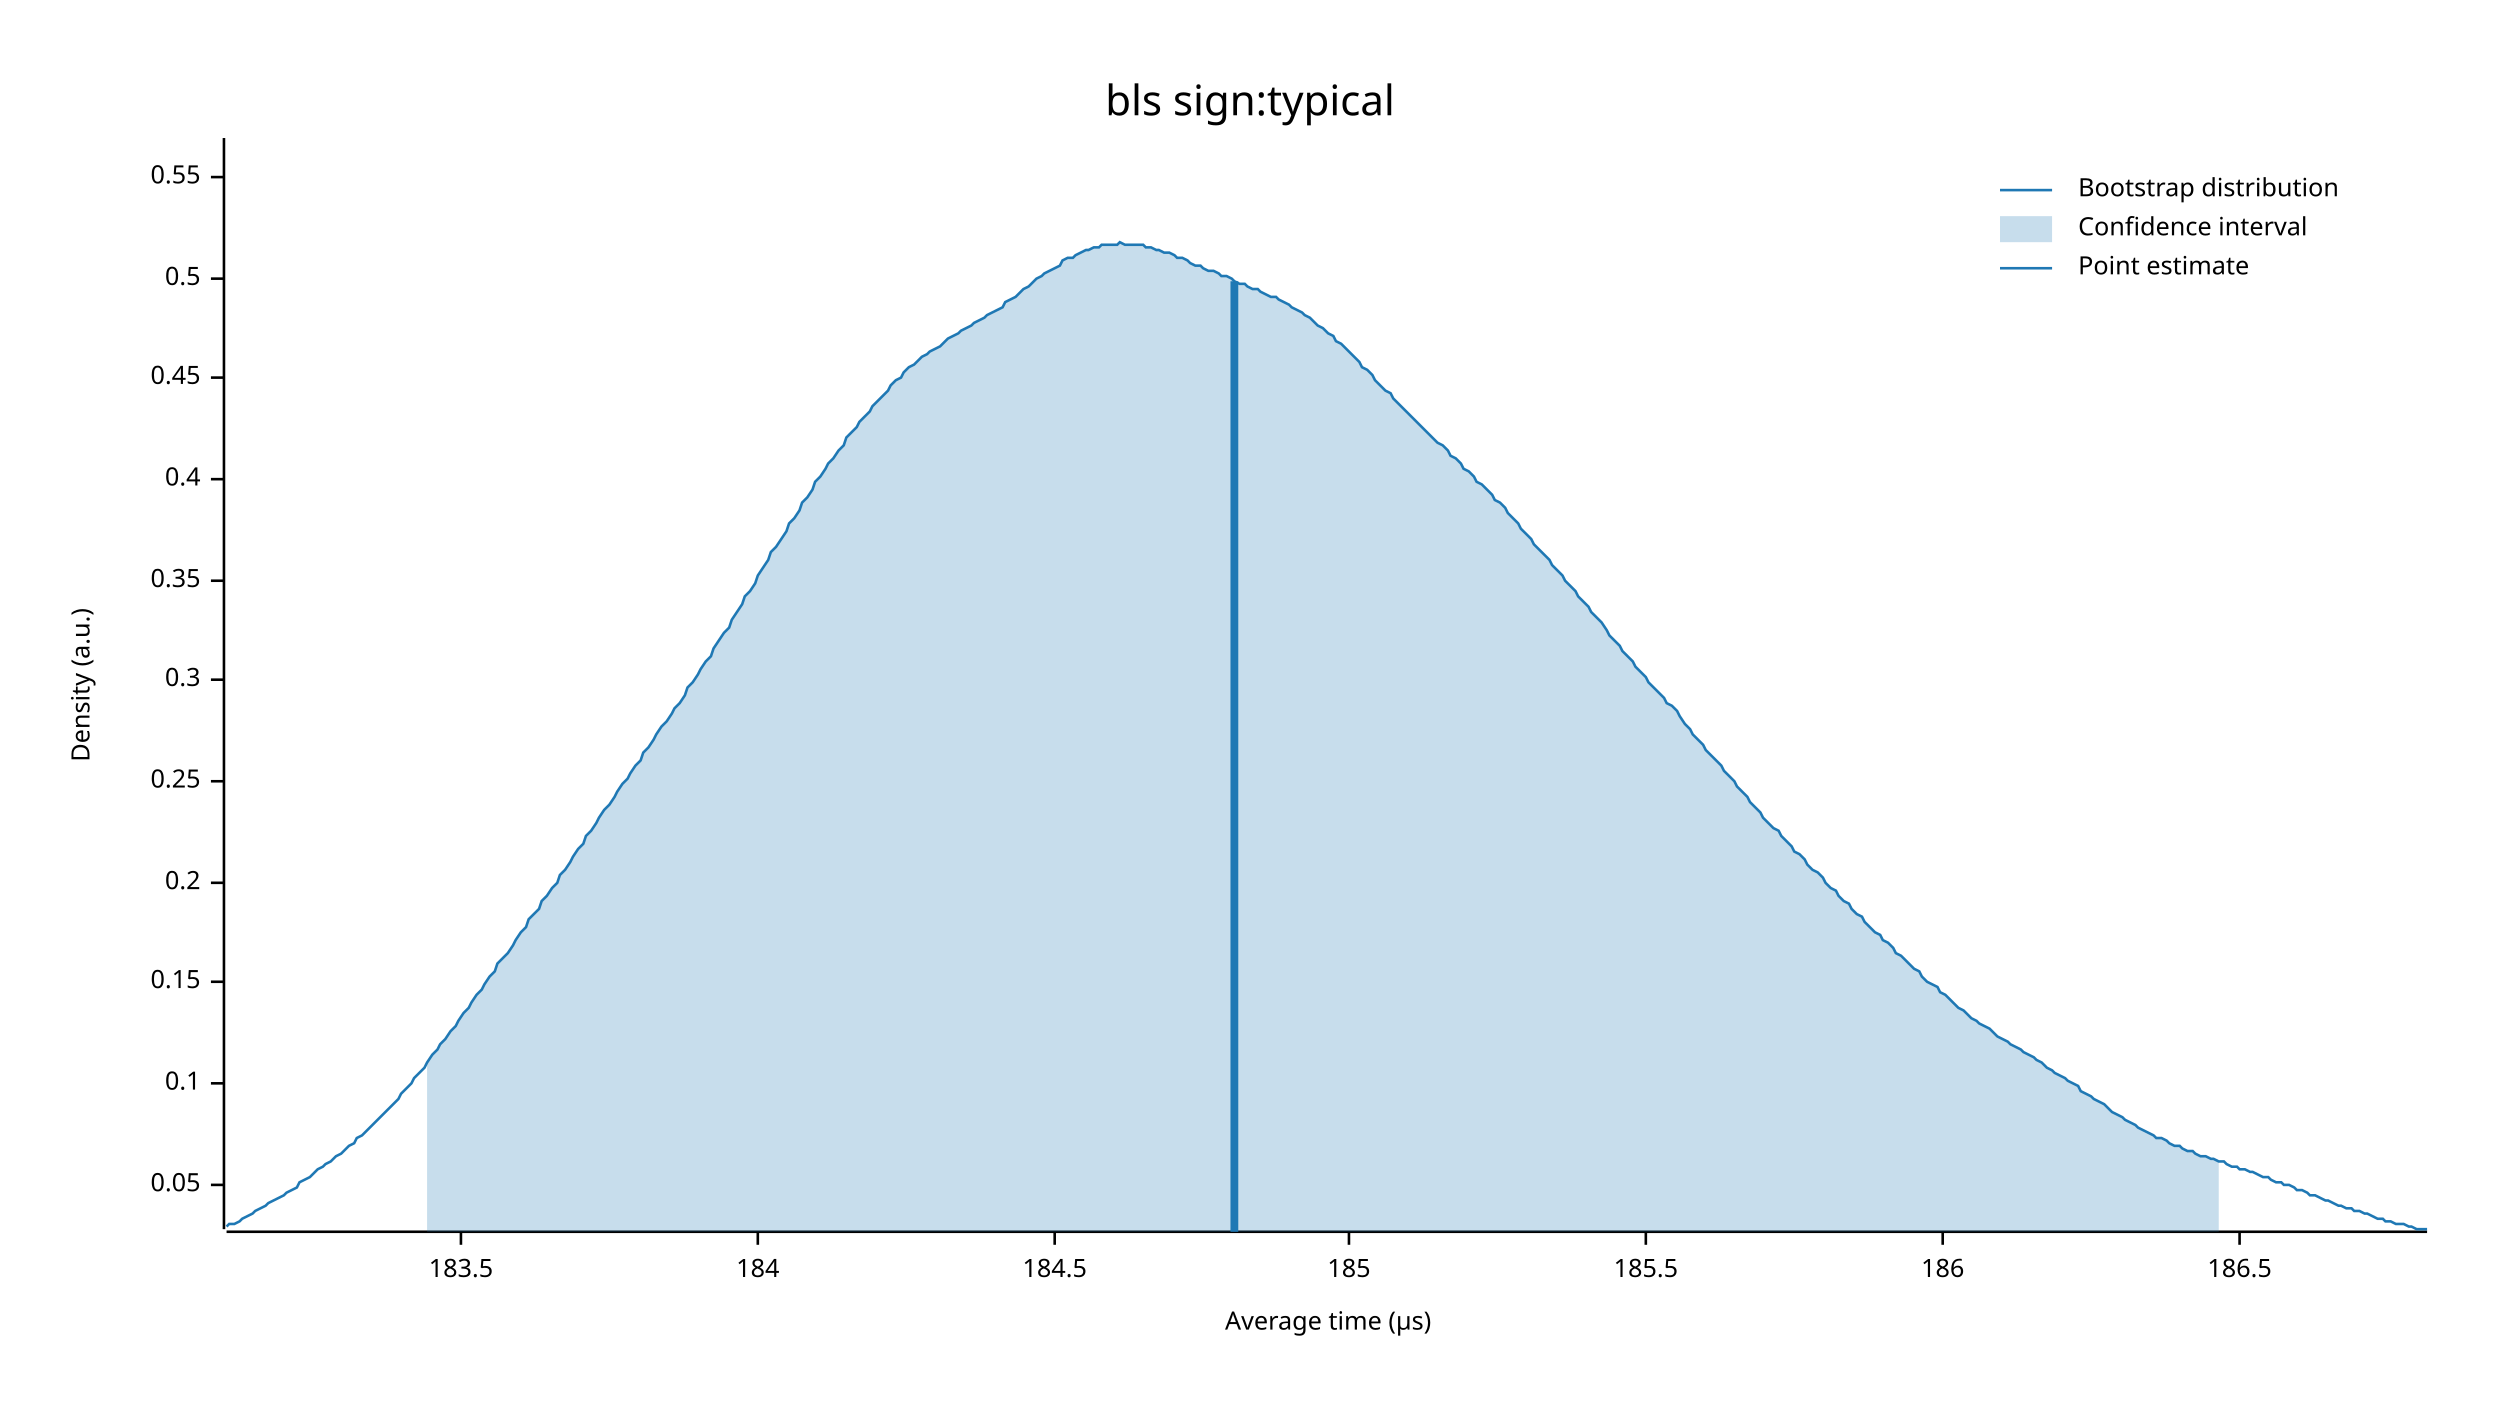
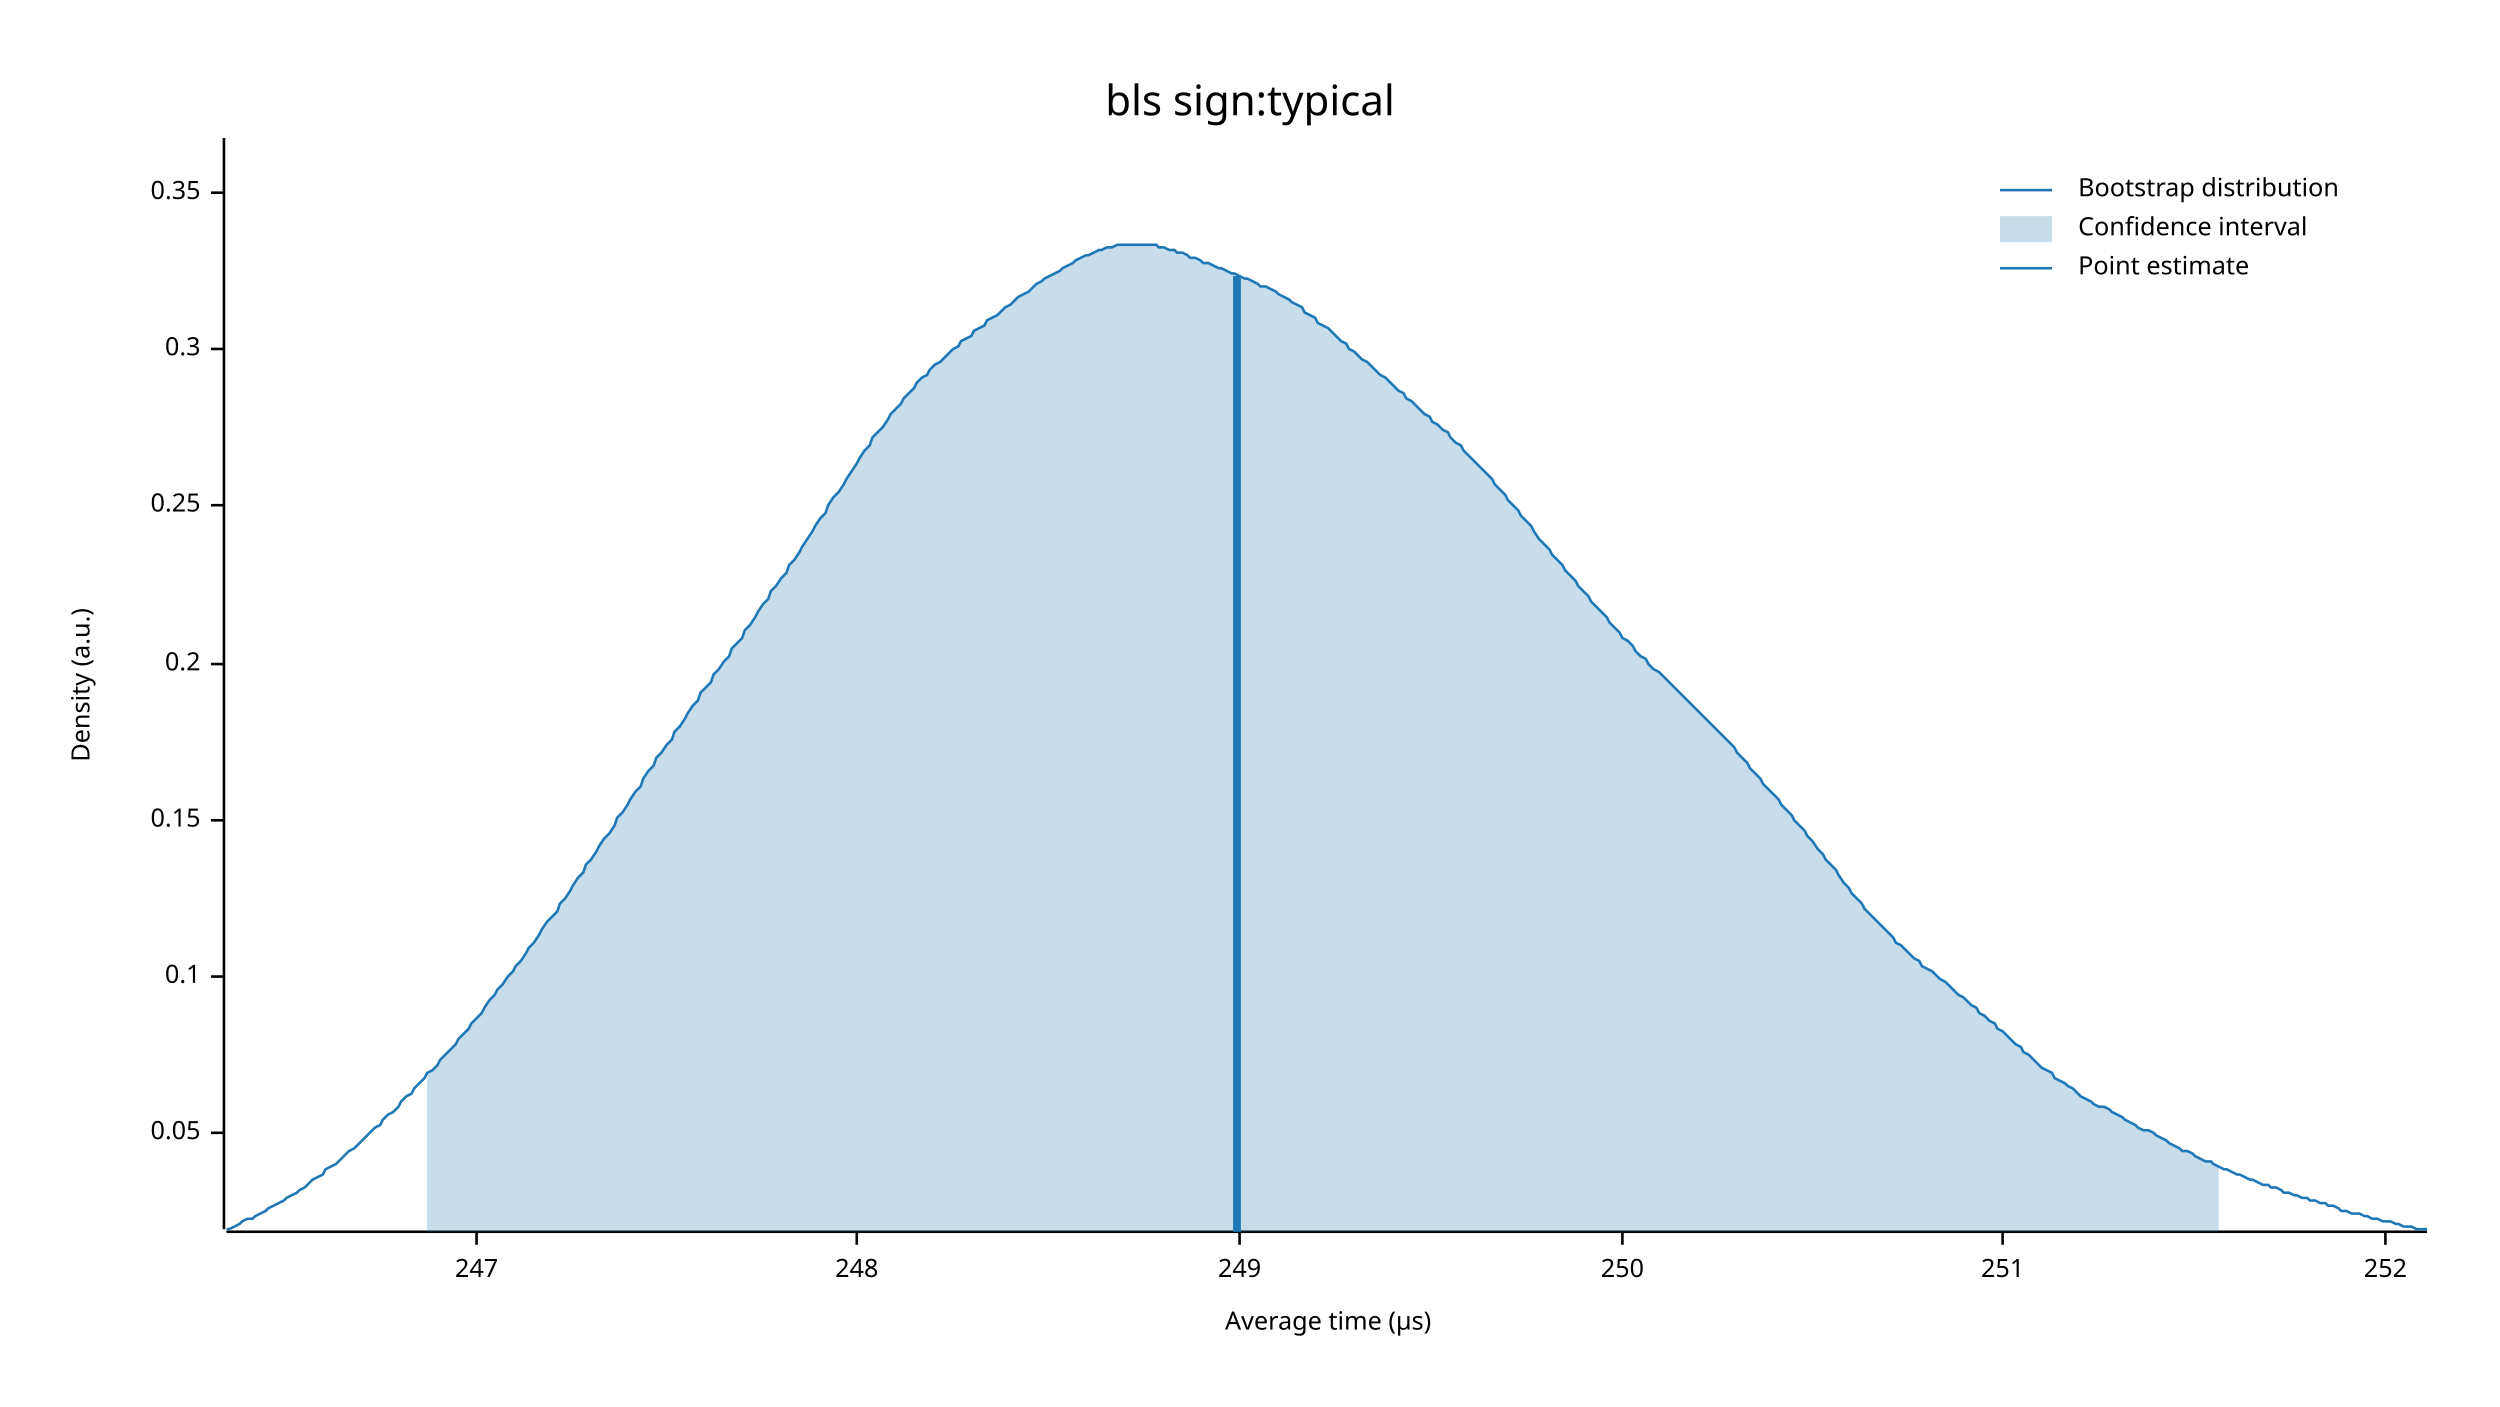
<svg xmlns="http://www.w3.org/2000/svg" width="960" height="540" viewBox="0 0 960 540">
  <text x="480" y="32" dy="0.76em" text-anchor="middle" font-family="sans-serif" font-size="16.129" opacity="1" fill="#000000">
bls sign:typical
</text>
  <text x="27" y="263" dy="0.76em" text-anchor="middle" font-family="sans-serif" font-size="9.677" opacity="1" fill="#000000" transform="rotate(270, 27, 263)">
Density (a.u.)
</text>
  <text x="510" y="513" dy="-0.5ex" text-anchor="middle" font-family="sans-serif" font-size="9.677" opacity="1" fill="#000000">
Average time (µs)
</text>
  <polyline fill="none" opacity="1" stroke="#000000" stroke-width="1" points="86,53 86,472 " />
-   <text x="77" y="455" dy="0.5ex" text-anchor="end" font-family="sans-serif" font-size="9.677" opacity="1" fill="#000000">
+   <text x="77" y="435" dy="0.5ex" text-anchor="end" font-family="sans-serif" font-size="9.677" opacity="1" fill="#000000">
0.05
</text>
-   <polyline fill="none" opacity="1" stroke="#000000" stroke-width="1" points="81,455 86,455 " />
-   <text x="77" y="416" dy="0.5ex" text-anchor="end" font-family="sans-serif" font-size="9.677" opacity="1" fill="#000000">
+   <polyline fill="none" opacity="1" stroke="#000000" stroke-width="1" points="81,435 86,435 " />
+   <text x="77" y="375" dy="0.5ex" text-anchor="end" font-family="sans-serif" font-size="9.677" opacity="1" fill="#000000">
0.1
</text>
-   <polyline fill="none" opacity="1" stroke="#000000" stroke-width="1" points="81,416 86,416 " />
-   <text x="77" y="377" dy="0.5ex" text-anchor="end" font-family="sans-serif" font-size="9.677" opacity="1" fill="#000000">
+   <polyline fill="none" opacity="1" stroke="#000000" stroke-width="1" points="81,375 86,375 " />
+   <text x="77" y="315" dy="0.5ex" text-anchor="end" font-family="sans-serif" font-size="9.677" opacity="1" fill="#000000">
0.15
</text>
-   <polyline fill="none" opacity="1" stroke="#000000" stroke-width="1" points="81,377 86,377 " />
-   <text x="77" y="339" dy="0.5ex" text-anchor="end" font-family="sans-serif" font-size="9.677" opacity="1" fill="#000000">
+   <polyline fill="none" opacity="1" stroke="#000000" stroke-width="1" points="81,315 86,315 " />
+   <text x="77" y="255" dy="0.5ex" text-anchor="end" font-family="sans-serif" font-size="9.677" opacity="1" fill="#000000">
0.2
</text>
-   <polyline fill="none" opacity="1" stroke="#000000" stroke-width="1" points="81,339 86,339 " />
-   <text x="77" y="300" dy="0.5ex" text-anchor="end" font-family="sans-serif" font-size="9.677" opacity="1" fill="#000000">
+   <polyline fill="none" opacity="1" stroke="#000000" stroke-width="1" points="81,255 86,255 " />
+   <text x="77" y="194" dy="0.5ex" text-anchor="end" font-family="sans-serif" font-size="9.677" opacity="1" fill="#000000">
0.25
</text>
-   <polyline fill="none" opacity="1" stroke="#000000" stroke-width="1" points="81,300 86,300 " />
-   <text x="77" y="261" dy="0.5ex" text-anchor="end" font-family="sans-serif" font-size="9.677" opacity="1" fill="#000000">
+   <polyline fill="none" opacity="1" stroke="#000000" stroke-width="1" points="81,194 86,194 " />
+   <text x="77" y="134" dy="0.5ex" text-anchor="end" font-family="sans-serif" font-size="9.677" opacity="1" fill="#000000">
0.3
</text>
-   <polyline fill="none" opacity="1" stroke="#000000" stroke-width="1" points="81,261 86,261 " />
-   <text x="77" y="223" dy="0.5ex" text-anchor="end" font-family="sans-serif" font-size="9.677" opacity="1" fill="#000000">
+   <polyline fill="none" opacity="1" stroke="#000000" stroke-width="1" points="81,134 86,134 " />
+   <text x="77" y="74" dy="0.5ex" text-anchor="end" font-family="sans-serif" font-size="9.677" opacity="1" fill="#000000">
0.35
</text>
-   <polyline fill="none" opacity="1" stroke="#000000" stroke-width="1" points="81,223 86,223 " />
-   <text x="77" y="184" dy="0.5ex" text-anchor="end" font-family="sans-serif" font-size="9.677" opacity="1" fill="#000000">
- 0.4
+   <polyline fill="none" opacity="1" stroke="#000000" stroke-width="1" points="81,74 86,74 " />
+   <polyline fill="none" opacity="1" stroke="#000000" stroke-width="1" points="87,473 932,473 " />
+   <text x="183" y="483" dy="0.76em" text-anchor="middle" font-family="sans-serif" font-size="9.677" opacity="1" fill="#000000">
+ 247
</text>
-   <polyline fill="none" opacity="1" stroke="#000000" stroke-width="1" points="81,184 86,184 " />
-   <text x="77" y="145" dy="0.5ex" text-anchor="end" font-family="sans-serif" font-size="9.677" opacity="1" fill="#000000">
- 0.45
+   <polyline fill="none" opacity="1" stroke="#000000" stroke-width="1" points="183,473 183,478 " />
+   <text x="329" y="483" dy="0.76em" text-anchor="middle" font-family="sans-serif" font-size="9.677" opacity="1" fill="#000000">
+ 248
</text>
-   <polyline fill="none" opacity="1" stroke="#000000" stroke-width="1" points="81,145 86,145 " />
-   <text x="77" y="107" dy="0.5ex" text-anchor="end" font-family="sans-serif" font-size="9.677" opacity="1" fill="#000000">
- 0.5
+   <polyline fill="none" opacity="1" stroke="#000000" stroke-width="1" points="329,473 329,478 " />
+   <text x="476" y="483" dy="0.76em" text-anchor="middle" font-family="sans-serif" font-size="9.677" opacity="1" fill="#000000">
+ 249
</text>
-   <polyline fill="none" opacity="1" stroke="#000000" stroke-width="1" points="81,107 86,107 " />
-   <text x="77" y="68" dy="0.5ex" text-anchor="end" font-family="sans-serif" font-size="9.677" opacity="1" fill="#000000">
- 0.55
+   <polyline fill="none" opacity="1" stroke="#000000" stroke-width="1" points="476,473 476,478 " />
+   <text x="623" y="483" dy="0.76em" text-anchor="middle" font-family="sans-serif" font-size="9.677" opacity="1" fill="#000000">
+ 250
</text>
-   <polyline fill="none" opacity="1" stroke="#000000" stroke-width="1" points="81,68 86,68 " />
-   <polyline fill="none" opacity="1" stroke="#000000" stroke-width="1" points="87,473 932,473 " />
-   <text x="177" y="483" dy="0.76em" text-anchor="middle" font-family="sans-serif" font-size="9.677" opacity="1" fill="#000000">
- 183.5
+   <polyline fill="none" opacity="1" stroke="#000000" stroke-width="1" points="623,473 623,478 " />
+   <text x="769" y="483" dy="0.76em" text-anchor="middle" font-family="sans-serif" font-size="9.677" opacity="1" fill="#000000">
+ 251
</text>
-   <polyline fill="none" opacity="1" stroke="#000000" stroke-width="1" points="177,473 177,478 " />
-   <text x="291" y="483" dy="0.76em" text-anchor="middle" font-family="sans-serif" font-size="9.677" opacity="1" fill="#000000">
- 184
+   <polyline fill="none" opacity="1" stroke="#000000" stroke-width="1" points="769,473 769,478 " />
+   <text x="916" y="483" dy="0.76em" text-anchor="middle" font-family="sans-serif" font-size="9.677" opacity="1" fill="#000000">
+ 252
</text>
-   <polyline fill="none" opacity="1" stroke="#000000" stroke-width="1" points="291,473 291,478 " />
-   <text x="405" y="483" dy="0.76em" text-anchor="middle" font-family="sans-serif" font-size="9.677" opacity="1" fill="#000000">
- 184.5
- </text>
-   <polyline fill="none" opacity="1" stroke="#000000" stroke-width="1" points="405,473 405,478 " />
-   <text x="518" y="483" dy="0.76em" text-anchor="middle" font-family="sans-serif" font-size="9.677" opacity="1" fill="#000000">
- 185
- </text>
-   <polyline fill="none" opacity="1" stroke="#000000" stroke-width="1" points="518,473 518,478 " />
-   <text x="632" y="483" dy="0.76em" text-anchor="middle" font-family="sans-serif" font-size="9.677" opacity="1" fill="#000000">
- 185.5
- </text>
-   <polyline fill="none" opacity="1" stroke="#000000" stroke-width="1" points="632,473 632,478 " />
-   <text x="746" y="483" dy="0.76em" text-anchor="middle" font-family="sans-serif" font-size="9.677" opacity="1" fill="#000000">
- 186
- </text>
-   <polyline fill="none" opacity="1" stroke="#000000" stroke-width="1" points="746,473 746,478 " />
-   <text x="860" y="483" dy="0.76em" text-anchor="middle" font-family="sans-serif" font-size="9.677" opacity="1" fill="#000000">
- 186.5
- </text>
-   <polyline fill="none" opacity="1" stroke="#000000" stroke-width="1" points="860,473 860,478 " />
-   <polyline fill="none" opacity="1" stroke="#1F78B4" stroke-width="1" points="87,471 88,470 90,470 92,469 93,468 95,467 97,466 98,465 100,464 102,463 103,462 105,461 107,460 109,459 110,458 112,457 114,456 115,454 117,453 119,452 120,451 122,449 124,448 125,447 127,446 129,444 131,443 132,442 134,440 136,439 137,437 139,436 141,434 142,433 144,431 146,429 147,428 149,426 151,424 153,422 154,420 156,418 158,416 159,414 161,412 163,410 164,408 166,405 168,403 169,401 171,399 173,396 175,394 176,392 178,389 180,387 181,385 183,382 185,380 186,378 188,375 190,373 191,370 193,368 195,366 197,363 198,361 200,358 202,356 203,353 205,351 207,349 208,346 210,344 212,341 214,339 215,336 217,334 219,331 220,329 222,326 224,324 225,321 227,319 229,316 230,314 232,311 234,309 236,306 237,304 239,301 241,299 242,297 244,294 246,292 247,289 249,287 251,284 252,282 254,279 256,277 258,274 259,272 261,270 263,267 264,264 266,262 268,259 269,257 271,254 273,252 274,249 276,246 278,243 280,241 281,238 283,235 285,232 286,229 288,227 290,224 291,221 293,218 295,215 296,212 298,210 300,207 302,204 303,201 305,199 307,196 308,193 310,191 312,188 313,185 315,183 317,180 318,178 320,176 322,173 324,171 325,168 327,166 329,164 330,162 332,160 334,158 335,156 337,154 339,152 341,150 342,148 344,146 346,145 347,143 349,141 351,140 352,139 354,137 356,136 357,135 359,134 361,133 363,131 364,130 366,129 368,128 369,127 371,126 373,125 374,124 376,123 378,122 379,121 381,120 383,119 385,118 386,116 388,115 390,114 391,113 393,111 395,110 396,109 398,107 400,106 401,105 403,104 405,103 407,102 408,100 410,99 412,99 413,98 415,97 417,96 418,96 420,95 422,95 423,94 425,94 427,94 429,94 430,93 432,94 434,94 435,94 437,94 439,94 440,95 442,95 444,96 445,96 447,97 449,97 451,98 452,99 454,99 456,100 457,101 459,102 461,102 462,103 464,104 466,104 468,105 469,106 471,106 473,107 474,108 476,109 478,109 479,110 481,111 483,111 484,112 486,113 488,114 490,114 491,115 493,116 495,117 496,118 498,119 500,120 501,121 503,122 505,124 506,125 508,126 510,128 512,129 513,131 515,132 517,134 518,135 520,137 522,139 523,141 525,142 527,144 528,146 530,148 532,150 534,151 535,153 537,155 539,157 540,158 542,160 544,162 545,163 547,165 549,167 550,168 552,170 554,171 556,173 557,175 559,176 561,178 562,180 564,181 566,183 567,185 569,186 571,188 573,190 574,192 576,193 578,195 579,197 581,199 583,201 584,203 586,205 588,207 589,209 591,211 593,213 595,215 596,217 598,219 600,221 601,223 603,225 605,227 606,229 608,231 610,233 611,235 613,237 615,239 617,242 618,244 620,246 622,248 623,250 625,252 627,254 628,256 630,258 632,260 633,262 635,264 637,266 639,268 640,270 642,271 644,273 645,275 647,278 649,280 650,282 652,284 654,286 655,288 657,290 659,292 661,294 662,296 664,298 666,300 667,302 669,304 671,306 672,308 674,310 676,312 677,314 679,316 681,318 683,319 684,321 686,323 688,325 689,327 691,328 693,330 694,332 696,334 698,335 700,337 701,339 703,341 705,342 706,344 708,346 710,347 711,349 713,351 715,352 716,354 718,356 720,358 722,359 723,361 725,362 727,364 728,366 730,367 732,369 733,370 735,372 737,373 738,375 740,377 742,378 744,379 745,381 747,382 749,384 750,385 752,387 754,388 755,389 757,391 759,392 760,393 762,394 764,395 766,397 767,398 769,399 771,400 772,401 774,402 776,403 777,404 779,405 781,406 782,407 784,408 786,410 788,411 789,412 791,413 793,414 794,415 796,416 798,417 799,419 801,420 803,421 804,422 806,423 808,424 810,426 811,427 813,428 815,429 816,430 818,431 820,432 821,433 823,434 825,435 827,436 828,437 830,437 832,438 833,439 835,440 837,440 838,441 840,442 842,442 843,443 845,444 847,444 849,445 850,445 852,446 854,446 855,447 857,448 859,448 860,449 862,449 864,450 865,450 867,451 869,452 871,452 872,453 874,454 876,454 877,455 879,455 881,456 882,457 884,457 886,458 887,459 889,459 891,460 893,461 894,461 896,462 898,463 899,463 901,464 903,464 904,465 906,465 908,466 909,466 911,467 913,468 915,468 916,469 918,469 920,470 921,470 923,470 925,471 926,471 928,472 930,472 932,472 " />
-   <polygon opacity="0.25" fill="#1F78B4" points="164,408 166,405 168,403 169,401 171,399 173,396 175,394 176,392 178,389 180,387 181,385 183,382 185,380 186,378 188,375 190,373 191,370 193,368 195,366 197,363 198,361 200,358 202,356 203,353 205,351 207,349 208,346 210,344 212,341 214,339 215,336 217,334 219,331 220,329 222,326 224,324 225,321 227,319 229,316 230,314 232,311 234,309 236,306 237,304 239,301 241,299 242,297 244,294 246,292 247,289 249,287 251,284 252,282 254,279 256,277 258,274 259,272 261,270 263,267 264,264 266,262 268,259 269,257 271,254 273,252 274,249 276,246 278,243 280,241 281,238 283,235 285,232 286,229 288,227 290,224 291,221 293,218 295,215 296,212 298,210 300,207 302,204 303,201 305,199 307,196 308,193 310,191 312,188 313,185 315,183 317,180 318,178 320,176 322,173 324,171 325,168 327,166 329,164 330,162 332,160 334,158 335,156 337,154 339,152 341,150 342,148 344,146 346,145 347,143 349,141 351,140 352,139 354,137 356,136 357,135 359,134 361,133 363,131 364,130 366,129 368,128 369,127 371,126 373,125 374,124 376,123 378,122 379,121 381,120 383,119 385,118 386,116 388,115 390,114 391,113 393,111 395,110 396,109 398,107 400,106 401,105 403,104 405,103 407,102 408,100 410,99 412,99 413,98 415,97 417,96 418,96 420,95 422,95 423,94 425,94 427,94 429,94 430,93 432,94 434,94 435,94 437,94 439,94 440,95 442,95 444,96 445,96 447,97 449,97 451,98 452,99 454,99 456,100 457,101 459,102 461,102 462,103 464,104 466,104 468,105 469,106 471,106 473,107 474,108 476,109 478,109 479,110 481,111 483,111 484,112 486,113 488,114 490,114 491,115 493,116 495,117 496,118 498,119 500,120 501,121 503,122 505,124 506,125 508,126 510,128 512,129 513,131 515,132 517,134 518,135 520,137 522,139 523,141 525,142 527,144 528,146 530,148 532,150 534,151 535,153 537,155 539,157 540,158 542,160 544,162 545,163 547,165 549,167 550,168 552,170 554,171 556,173 557,175 559,176 561,178 562,180 564,181 566,183 567,185 569,186 571,188 573,190 574,192 576,193 578,195 579,197 581,199 583,201 584,203 586,205 588,207 589,209 591,211 593,213 595,215 596,217 598,219 600,221 601,223 603,225 605,227 606,229 608,231 610,233 611,235 613,237 615,239 617,242 618,244 620,246 622,248 623,250 625,252 627,254 628,256 630,258 632,260 633,262 635,264 637,266 639,268 640,270 642,271 644,273 645,275 647,278 649,280 650,282 652,284 654,286 655,288 657,290 659,292 661,294 662,296 664,298 666,300 667,302 669,304 671,306 672,308 674,310 676,312 677,314 679,316 681,318 683,319 684,321 686,323 688,325 689,327 691,328 693,330 694,332 696,334 698,335 700,337 701,339 703,341 705,342 706,344 708,346 710,347 711,349 713,351 715,352 716,354 718,356 720,358 722,359 723,361 725,362 727,364 728,366 730,367 732,369 733,370 735,372 737,373 738,375 740,377 742,378 744,379 745,381 747,382 749,384 750,385 752,387 754,388 755,389 757,391 759,392 760,393 762,394 764,395 766,397 767,398 769,399 771,400 772,401 774,402 776,403 777,404 779,405 781,406 782,407 784,408 786,410 788,411 789,412 791,413 793,414 794,415 796,416 798,417 799,419 801,420 803,421 804,422 806,423 808,424 810,426 811,427 813,428 815,429 816,430 818,431 820,432 821,433 823,434 825,435 827,436 828,437 830,437 832,438 833,439 835,440 837,440 838,441 840,442 842,442 843,443 845,444 847,444 849,445 850,445 852,446 852,473 164,473 " />
-   <polyline fill="none" opacity="1" stroke="#1F78B4" stroke-width="3" points="474,473 474,108 " />
+   <polyline fill="none" opacity="1" stroke="#000000" stroke-width="1" points="916,473 916,478 " />
+   <polyline fill="none" opacity="1" stroke="#1F78B4" stroke-width="1" points="87,472 88,472 90,471 92,470 93,469 95,468 97,468 98,467 100,466 102,465 103,464 105,463 107,462 109,461 110,460 112,459 114,458 115,457 117,456 119,454 120,453 122,452 124,451 125,449 127,448 129,447 131,445 132,444 134,442 136,441 137,440 139,438 141,436 142,435 144,433 146,432 147,430 149,428 151,427 153,425 154,423 156,421 158,420 159,418 161,416 163,414 164,412 166,411 168,409 169,407 171,405 173,403 175,401 176,399 178,397 180,395 181,393 183,391 185,389 186,387 188,384 190,382 191,380 193,378 195,375 197,373 198,371 200,369 202,366 203,364 205,362 207,359 208,357 210,354 212,352 214,350 215,347 217,345 219,342 220,340 222,337 224,335 225,332 227,330 229,327 230,325 232,322 234,320 236,317 237,314 239,312 241,309 242,307 244,304 246,302 247,299 249,296 251,294 252,291 254,289 256,286 258,284 259,281 261,279 263,276 264,274 266,271 268,269 269,266 271,264 273,262 274,259 276,257 278,254 280,252 281,249 283,247 285,245 286,242 288,240 290,237 291,235 293,232 295,230 296,227 298,225 300,222 302,220 303,217 305,215 307,212 308,210 310,207 312,204 313,202 315,199 317,197 318,194 320,191 322,189 324,186 325,184 327,181 329,178 330,176 332,173 334,171 335,168 337,166 339,164 341,161 342,159 344,157 346,155 347,153 349,151 351,149 352,147 354,145 356,144 357,142 359,140 361,139 363,137 364,136 366,134 368,133 369,131 371,130 373,129 374,127 376,126 378,125 379,123 381,122 383,121 385,119 386,118 388,117 390,115 391,114 393,113 395,112 396,111 398,109 400,108 401,107 403,106 405,105 407,104 408,103 410,102 412,101 413,100 415,99 417,98 418,98 420,97 422,96 423,96 425,95 427,95 429,94 430,94 432,94 434,94 435,94 437,94 439,94 440,94 442,94 444,94 445,95 447,95 449,96 451,96 452,97 454,97 456,98 457,99 459,99 461,100 462,101 464,101 466,102 468,103 469,103 471,104 473,105 474,105 476,106 478,107 479,107 481,108 483,109 484,110 486,110 488,111 490,112 491,113 493,114 495,115 496,116 498,117 500,118 501,120 503,121 505,122 506,124 508,125 510,126 512,128 513,129 515,131 517,132 518,134 520,135 522,137 523,138 525,139 527,141 528,142 530,144 532,145 534,147 535,148 537,150 539,151 540,153 542,154 544,156 545,157 547,159 549,160 550,162 552,163 554,165 556,166 557,168 559,170 561,171 562,173 564,175 566,177 567,178 569,180 571,182 573,184 574,186 576,188 578,190 579,192 581,194 583,196 584,198 586,200 588,202 589,204 591,207 593,209 595,211 596,213 598,215 600,217 601,219 603,221 605,223 606,225 608,227 610,229 611,231 613,233 615,235 617,237 618,239 620,241 622,243 623,245 625,246 627,248 628,250 630,252 632,253 633,255 635,257 637,258 639,260 640,261 642,263 644,265 645,266 647,268 649,270 650,271 652,273 654,275 655,276 657,278 659,280 661,282 662,283 664,285 666,287 667,289 669,291 671,293 672,295 674,297 676,299 677,301 679,303 681,305 683,307 684,309 686,311 688,313 689,315 691,317 693,319 694,321 696,323 698,326 700,328 701,330 703,332 705,334 706,336 708,339 710,341 711,343 713,345 715,347 716,349 718,351 720,353 722,355 723,356 725,358 727,360 728,362 730,363 732,365 733,366 735,368 737,369 738,371 740,372 742,373 744,375 745,376 747,377 749,379 750,380 752,382 754,383 755,384 757,386 759,387 760,389 762,390 764,392 766,393 767,395 769,396 771,398 772,399 774,401 776,402 777,404 779,405 781,407 782,408 784,410 786,411 788,412 789,414 791,415 793,416 794,417 796,418 798,420 799,421 801,422 803,423 804,424 806,425 808,425 810,426 811,427 813,428 815,429 816,430 818,431 820,432 821,433 823,434 825,434 827,435 828,436 830,437 832,438 833,439 835,440 837,441 838,442 840,442 842,443 843,444 845,445 847,446 849,446 850,447 852,448 854,449 855,449 857,450 859,451 860,451 862,452 864,453 865,453 867,454 869,455 871,455 872,456 874,456 876,457 877,458 879,458 881,459 882,459 884,460 886,460 887,461 889,461 891,462 893,462 894,463 896,463 898,464 899,465 901,465 903,466 904,466 906,466 908,467 909,467 911,468 913,468 915,469 916,469 918,469 920,470 921,470 923,471 925,471 926,471 928,472 930,472 932,472 " />
+   <polygon opacity="0.25" fill="#1F78B4" points="164,412 166,411 168,409 169,407 171,405 173,403 175,401 176,399 178,397 180,395 181,393 183,391 185,389 186,387 188,384 190,382 191,380 193,378 195,375 197,373 198,371 200,369 202,366 203,364 205,362 207,359 208,357 210,354 212,352 214,350 215,347 217,345 219,342 220,340 222,337 224,335 225,332 227,330 229,327 230,325 232,322 234,320 236,317 237,314 239,312 241,309 242,307 244,304 246,302 247,299 249,296 251,294 252,291 254,289 256,286 258,284 259,281 261,279 263,276 264,274 266,271 268,269 269,266 271,264 273,262 274,259 276,257 278,254 280,252 281,249 283,247 285,245 286,242 288,240 290,237 291,235 293,232 295,230 296,227 298,225 300,222 302,220 303,217 305,215 307,212 308,210 310,207 312,204 313,202 315,199 317,197 318,194 320,191 322,189 324,186 325,184 327,181 329,178 330,176 332,173 334,171 335,168 337,166 339,164 341,161 342,159 344,157 346,155 347,153 349,151 351,149 352,147 354,145 356,144 357,142 359,140 361,139 363,137 364,136 366,134 368,133 369,131 371,130 373,129 374,127 376,126 378,125 379,123 381,122 383,121 385,119 386,118 388,117 390,115 391,114 393,113 395,112 396,111 398,109 400,108 401,107 403,106 405,105 407,104 408,103 410,102 412,101 413,100 415,99 417,98 418,98 420,97 422,96 423,96 425,95 427,95 429,94 430,94 432,94 434,94 435,94 437,94 439,94 440,94 442,94 444,94 445,95 447,95 449,96 451,96 452,97 454,97 456,98 457,99 459,99 461,100 462,101 464,101 466,102 468,103 469,103 471,104 473,105 474,105 476,106 478,107 479,107 481,108 483,109 484,110 486,110 488,111 490,112 491,113 493,114 495,115 496,116 498,117 500,118 501,120 503,121 505,122 506,124 508,125 510,126 512,128 513,129 515,131 517,132 518,134 520,135 522,137 523,138 525,139 527,141 528,142 530,144 532,145 534,147 535,148 537,150 539,151 540,153 542,154 544,156 545,157 547,159 549,160 550,162 552,163 554,165 556,166 557,168 559,170 561,171 562,173 564,175 566,177 567,178 569,180 571,182 573,184 574,186 576,188 578,190 579,192 581,194 583,196 584,198 586,200 588,202 589,204 591,207 593,209 595,211 596,213 598,215 600,217 601,219 603,221 605,223 606,225 608,227 610,229 611,231 613,233 615,235 617,237 618,239 620,241 622,243 623,245 625,246 627,248 628,250 630,252 632,253 633,255 635,257 637,258 639,260 640,261 642,263 644,265 645,266 647,268 649,270 650,271 652,273 654,275 655,276 657,278 659,280 661,282 662,283 664,285 666,287 667,289 669,291 671,293 672,295 674,297 676,299 677,301 679,303 681,305 683,307 684,309 686,311 688,313 689,315 691,317 693,319 694,321 696,323 698,326 700,328 701,330 703,332 705,334 706,336 708,339 710,341 711,343 713,345 715,347 716,349 718,351 720,353 722,355 723,356 725,358 727,360 728,362 730,363 732,365 733,366 735,368 737,369 738,371 740,372 742,373 744,375 745,376 747,377 749,379 750,380 752,382 754,383 755,384 757,386 759,387 760,389 762,390 764,392 766,393 767,395 769,396 771,398 772,399 774,401 776,402 777,404 779,405 781,407 782,408 784,410 786,411 788,412 789,414 791,415 793,416 794,417 796,418 798,420 799,421 801,422 803,423 804,424 806,425 808,425 810,426 811,427 813,428 815,429 816,430 818,431 820,432 821,433 823,434 825,434 827,435 828,436 830,437 832,438 833,439 835,440 837,441 838,442 840,442 842,443 843,444 845,445 847,446 849,446 850,447 852,448 852,473 164,473 " />
+   <polyline fill="none" opacity="1" stroke="#1F78B4" stroke-width="3" points="475,473 475,106 " />
  <text x="798" y="68" dy="0.76em" text-anchor="start" font-family="sans-serif" font-size="9.677" opacity="1" fill="#000000">
Bootstrap distribution
</text>
  <text x="798" y="83" dy="0.76em" text-anchor="start" font-family="sans-serif" font-size="9.677" opacity="1" fill="#000000">
Confidence interval
</text>
  <text x="798" y="98" dy="0.76em" text-anchor="start" font-family="sans-serif" font-size="9.677" opacity="1" fill="#000000">
Point estimate
</text>
  <polyline fill="none" opacity="1" stroke="#1F78B4" stroke-width="1" points="768,73 788,73 " />
  <rect x="768" y="83" width="20" height="10" opacity="0.25" fill="#1F78B4" stroke="none" />
  <polyline fill="none" opacity="1" stroke="#1F78B4" stroke-width="1" points="768,103 788,103 " />
</svg>
